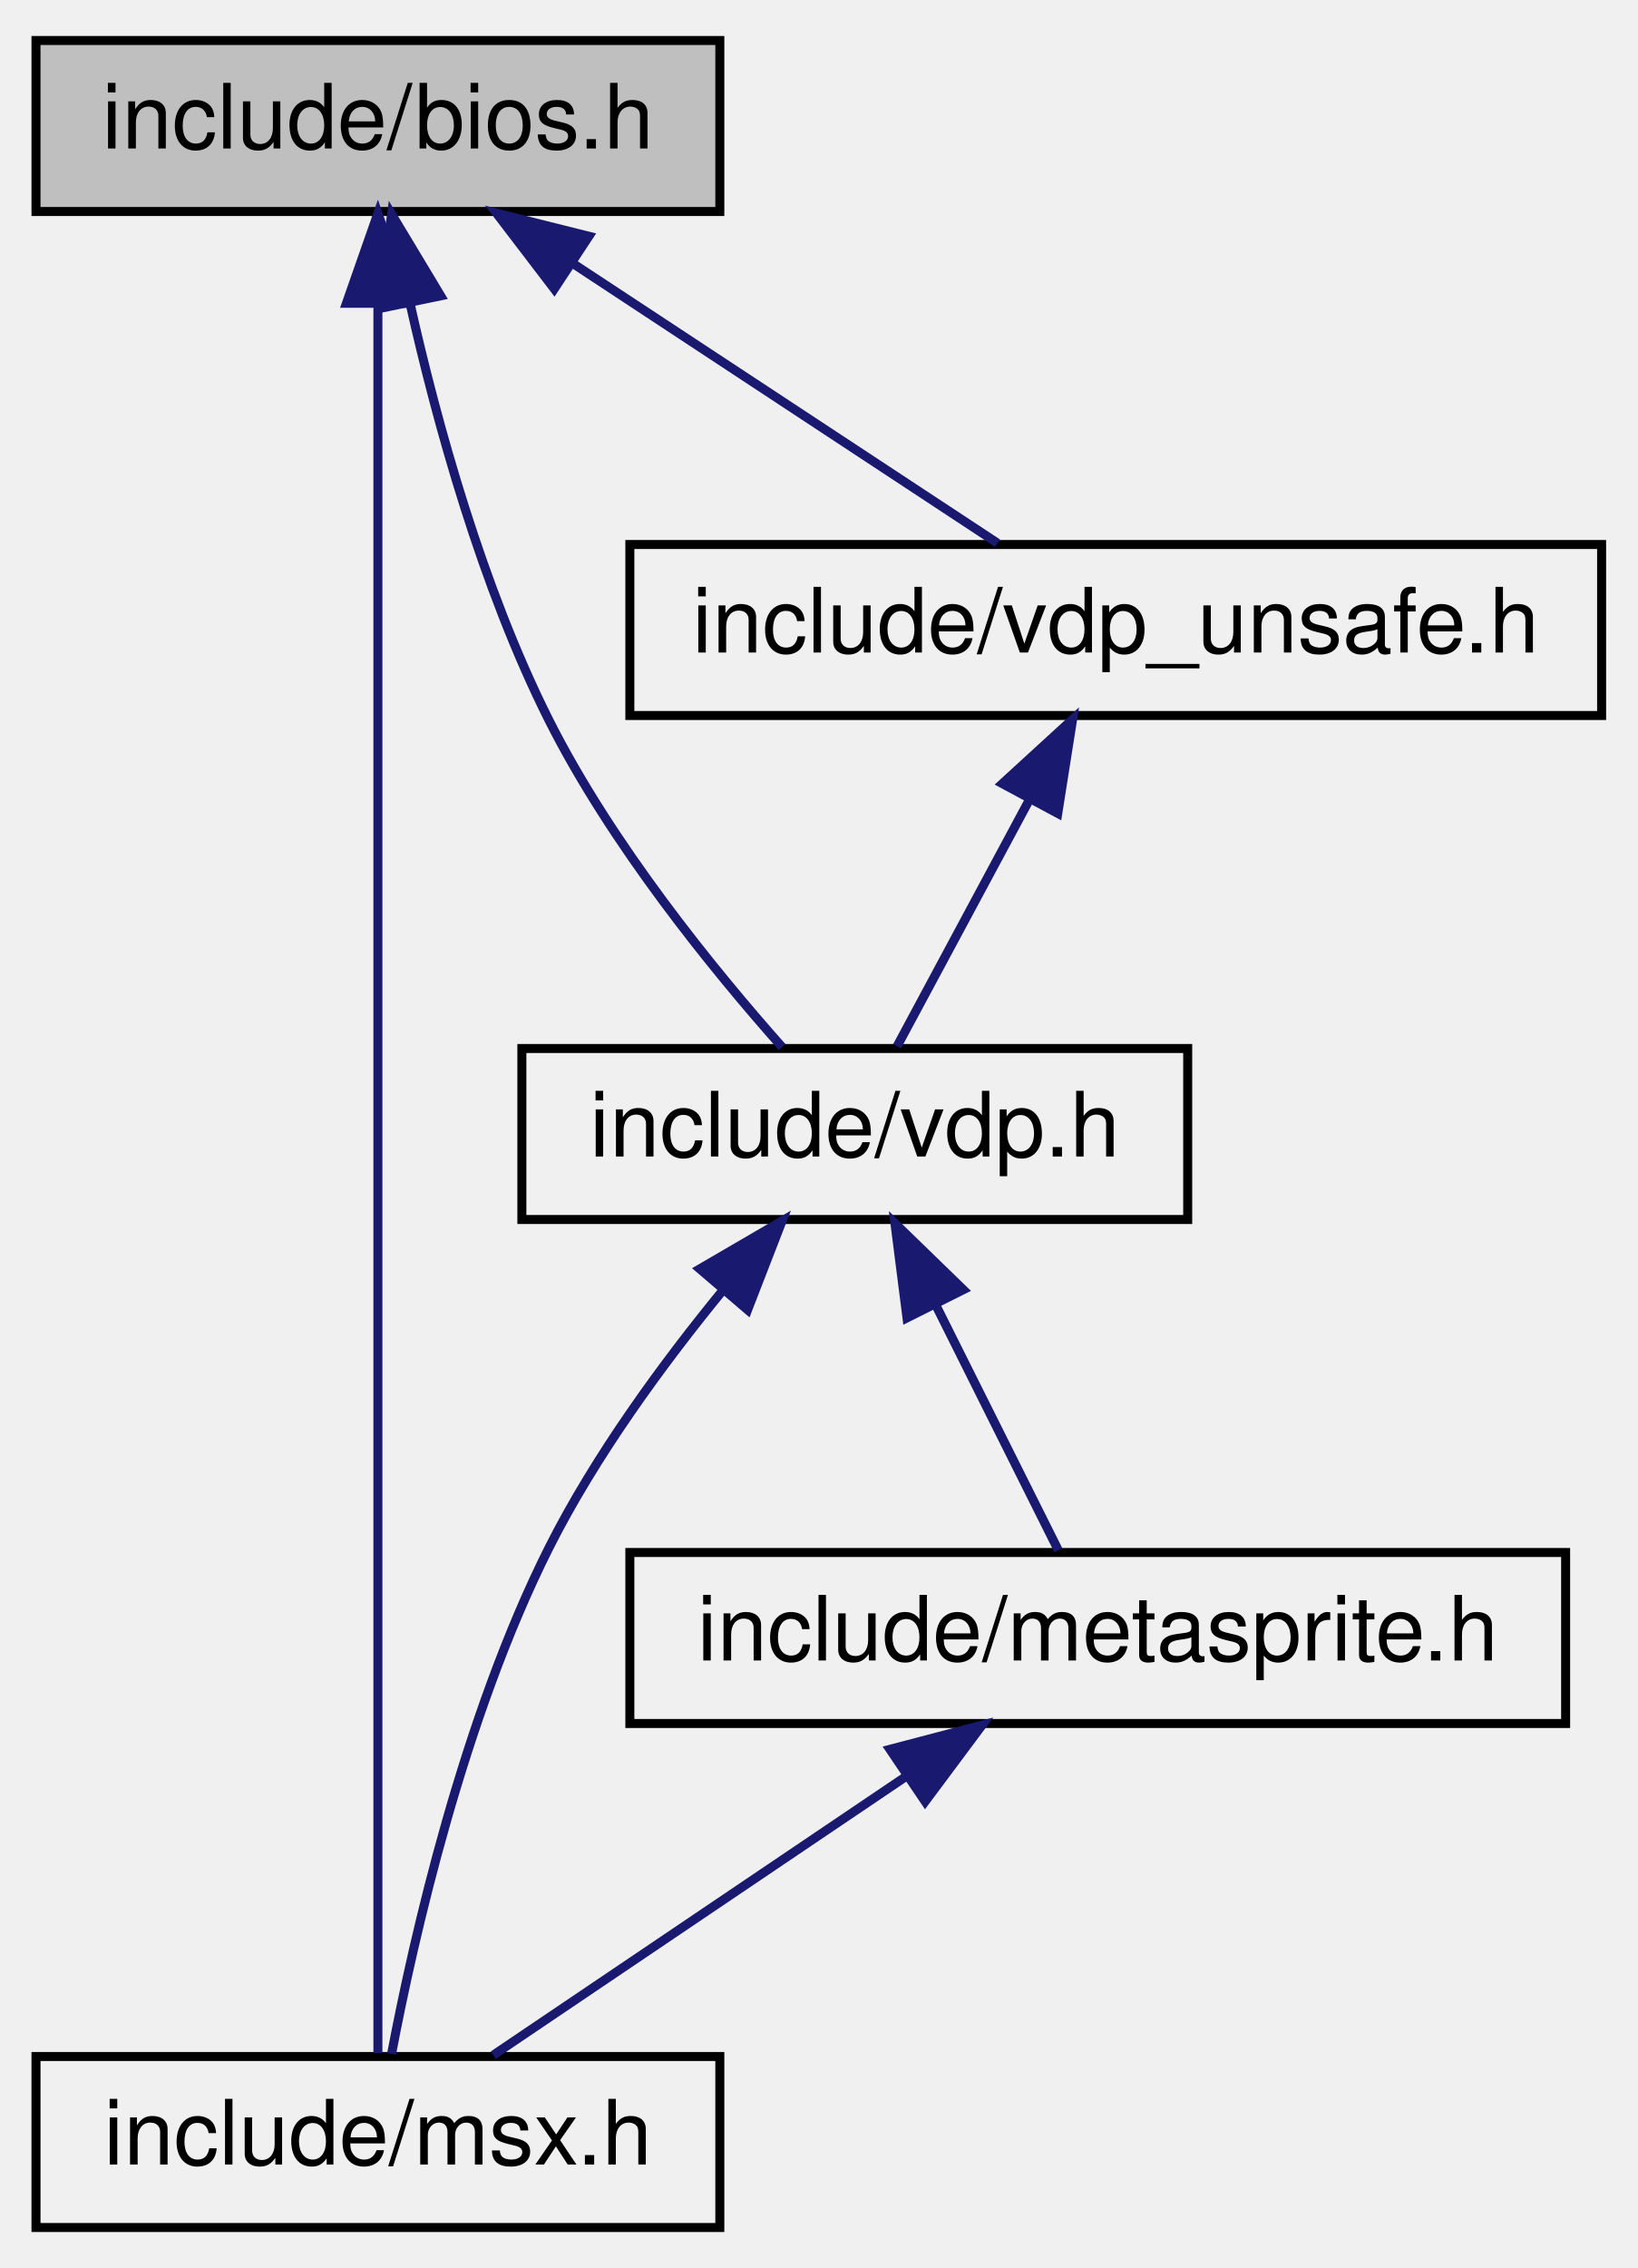
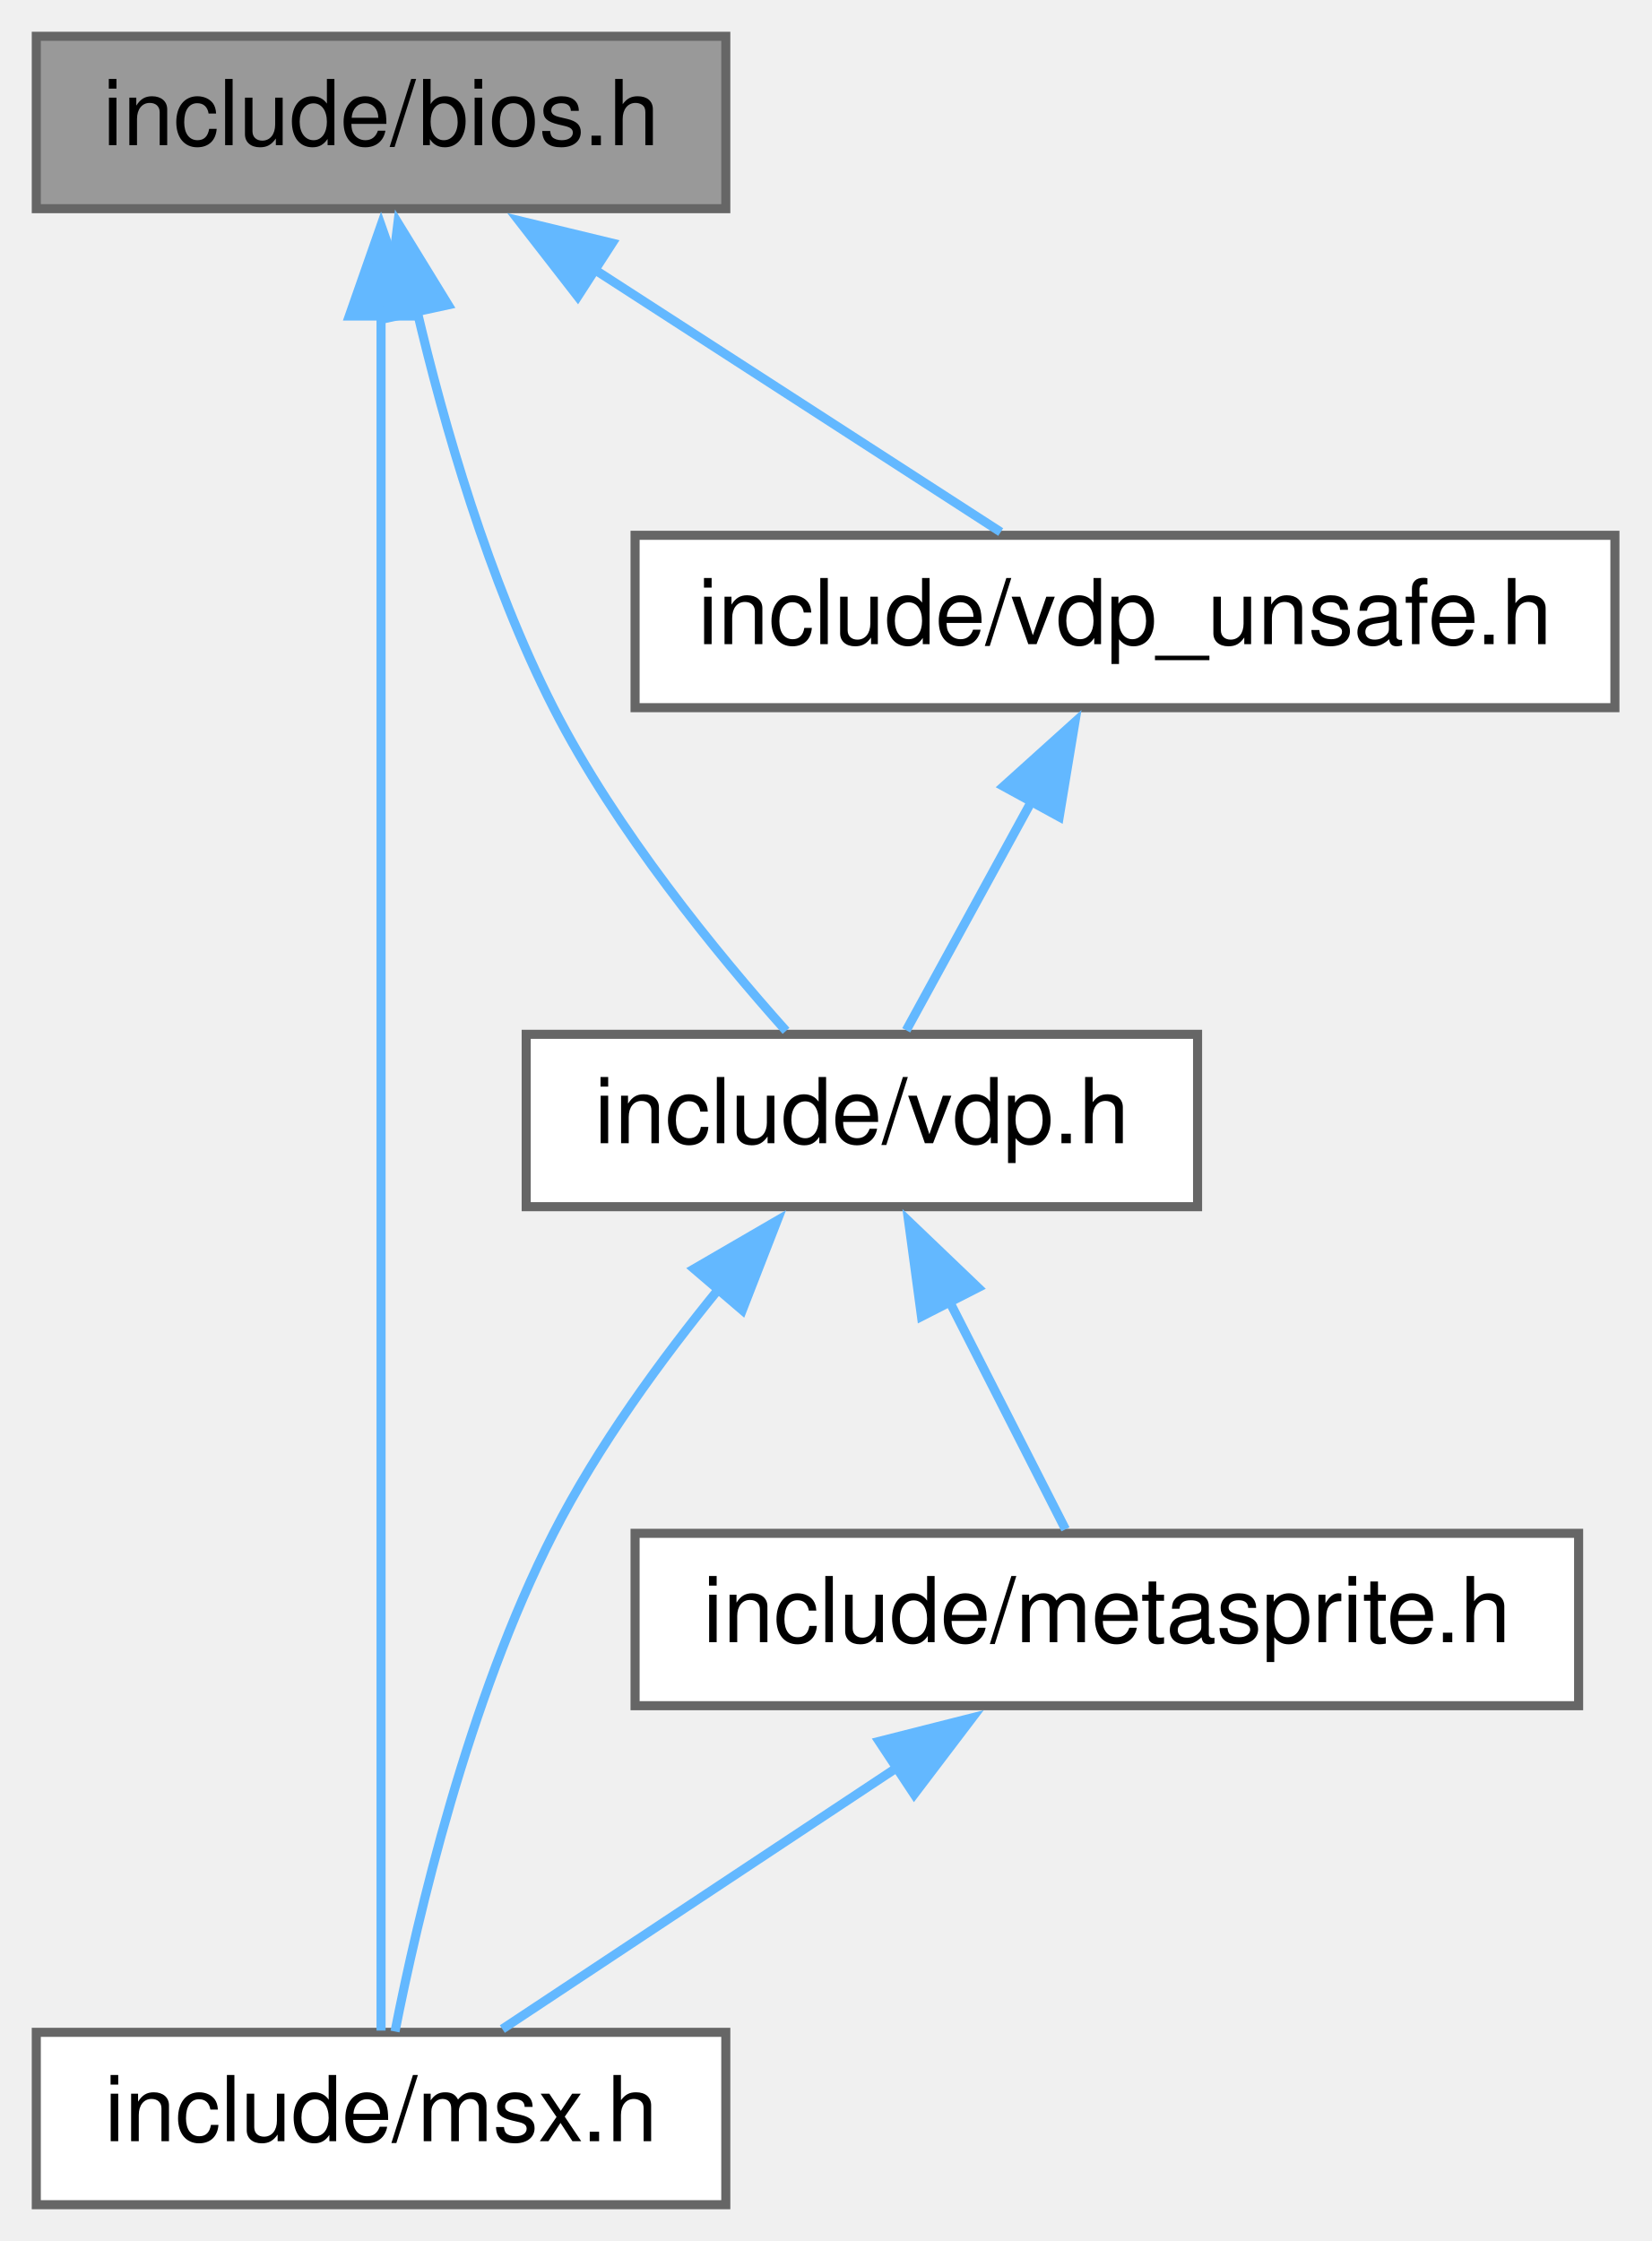
- <svg xmlns="http://www.w3.org/2000/svg" xmlns:xlink="http://www.w3.org/1999/xlink" width="182pt" height="252pt" viewBox="0.00 0.00 182.00 252.00">
-   <g id="graph0" class="graph" transform="scale(1 1) rotate(0) translate(4 248)">
+ <svg xmlns="http://www.w3.org/2000/svg" xmlns:xlink="http://www.w3.org/1999/xlink" width="182pt" height="247pt" viewBox="0.00 0.00 182.00 247.00">
+   <g id="graph0" class="graph" transform="scale(1 1) rotate(0) translate(4 243)">
    <g id="node1" class="node">
      <g id="a_node1">
        <a xlink:title="C language I/F for MSX BIOS routines.">
-           <polygon fill="#bfbfbf" stroke="black" points="0,-224.5 0,-243.5 76,-243.5 76,-224.5 0,-224.5" />
-           <text text-anchor="middle" x="38" y="-231.5" font-family="Helvetica,sans-Serif" font-size="10.00">include/bios.h</text>
+           <polygon fill="#999999" stroke="#666666" points="76,-239 0,-239 0,-220 76,-220 76,-239" />
+           <text text-anchor="middle" x="38" y="-227" font-family="Helvetica,sans-Serif" font-size="10.00">include/bios.h</text>
        </a>
      </g>
    </g>
    <g id="node2" class="node">
      <g id="a_node2">
        <a xlink:href="msx_8h.html" target="_top" xlink:title="Using #include &lt;msx.h&gt; includes almost all C header files in libmsx, for ease to use.">
-           <polygon fill="none" stroke="black" points="0,-0.5 0,-19.5 76,-19.5 76,-0.5 0,-0.5" />
-           <text text-anchor="middle" x="38" y="-7.5" font-family="Helvetica,sans-Serif" font-size="10.00">include/msx.h</text>
+           <polygon fill="white" stroke="#666666" points="76,-19 0,-19 0,0 76,0 76,-19" />
+           <text text-anchor="middle" x="38" y="-7" font-family="Helvetica,sans-Serif" font-size="10.00">include/msx.h</text>
        </a>
      </g>
    </g>
    <g id="edge1" class="edge">
-       <path fill="none" stroke="midnightblue" d="M38,-214.3C38,-168.64 38,-52.85 38,-19.88" />
-       <polygon fill="midnightblue" stroke="midnightblue" points="34.5,-214.3 38,-224.3 41.5,-214.3 34.5,-214.3" />
+       <path fill="none" stroke="#63b8ff" d="M38,-208.33C38,-162.31 38,-51.09 38,-19.19" />
+       <polygon fill="#63b8ff" stroke="#63b8ff" points="34.5,-208.17 38,-218.17 41.5,-208.17 34.5,-208.17" />
    </g>
    <g id="node3" class="node">
      <g id="a_node3">
        <a xlink:href="vdp_8h.html" target="_top" xlink:title="Data types and functions for VDP (Video Display Proccessor) access.">
-           <polygon fill="none" stroke="black" points="54,-112.5 54,-131.5 128,-131.5 128,-112.5 54,-112.5" />
-           <text text-anchor="middle" x="91" y="-119.5" font-family="Helvetica,sans-Serif" font-size="10.00">include/vdp.h</text>
+           <polygon fill="white" stroke="#666666" points="128,-129 54,-129 54,-110 128,-110 128,-129" />
+           <text text-anchor="middle" x="91" y="-117" font-family="Helvetica,sans-Serif" font-size="10.00">include/vdp.h</text>
        </a>
      </g>
    </g>
    <g id="edge2" class="edge">
-       <path fill="none" stroke="midnightblue" d="M41.57,-214.29C44.57,-200.93 49.58,-182.77 57,-168 63.95,-154.18 75.27,-140.28 82.92,-131.66" />
-       <polygon fill="midnightblue" stroke="midnightblue" points="38.12,-213.71 39.52,-224.21 44.98,-215.13 38.12,-213.71" />
+       <path fill="none" stroke="#63b8ff" d="M41.9,-209.03C44.94,-196.09 49.87,-178.98 57,-165 63.89,-151.49 75.01,-137.92 82.64,-129.38" />
+       <polygon fill="#63b8ff" stroke="#63b8ff" points="38.56,-207.92 39.86,-218.43 45.4,-209.4 38.56,-207.92" />
    </g>
    <g id="node5" class="node">
      <g id="a_node5">
        <a xlink:href="vdp__unsafe_8h.html" target="_top" xlink:title="Unsafe primitive functions for VDP (Video Display Proccessor) access.">
-           <polygon fill="none" stroke="black" points="66,-168.5 66,-187.5 174,-187.5 174,-168.5 66,-168.5" />
-           <text text-anchor="middle" x="120" y="-175.5" font-family="Helvetica,sans-Serif" font-size="10.00">include/vdp_unsafe.h</text>
+           <polygon fill="white" stroke="#666666" points="174,-184 66,-184 66,-165 174,-165 174,-184" />
+           <text text-anchor="middle" x="120" y="-172" font-family="Helvetica,sans-Serif" font-size="10.00">include/vdp_unsafe.h</text>
        </a>
      </g>
    </g>
    <g id="edge6" class="edge">
-       <path fill="none" stroke="midnightblue" d="M59.83,-218.62C74.81,-208.76 94.2,-195.99 106.86,-187.65" />
-       <polygon fill="midnightblue" stroke="midnightblue" points="57.6,-215.9 51.17,-224.32 61.45,-221.75 57.6,-215.9" />
+       <path fill="none" stroke="#63b8ff" d="M61.27,-213.46C75.81,-204.06 94.04,-192.28 106.3,-184.36" />
+       <polygon fill="#63b8ff" stroke="#63b8ff" points="59.68,-210.32 53.18,-218.69 63.48,-216.2 59.68,-210.32" />
    </g>
    <g id="edge5" class="edge">
-       <path fill="none" stroke="midnightblue" d="M76.41,-104.72C69.72,-96.56 62.16,-86.26 57,-76 47.5,-57.09 41.96,-32.64 39.52,-19.79" />
-       <polygon fill="midnightblue" stroke="midnightblue" points="73.77,-107.01 82.92,-112.34 79.09,-102.46 73.77,-107.01" />
+       <path fill="none" stroke="#63b8ff" d="M75.34,-101.08C68.93,-93.24 61.9,-83.61 57,-74 47.59,-55.55 42.02,-31.65 39.54,-19.09" />
+       <polygon fill="#63b8ff" stroke="#63b8ff" points="72.5,-103.15 81.66,-108.47 77.82,-98.6 72.5,-103.15" />
    </g>
    <g id="node4" class="node">
      <g id="a_node4">
        <a xlink:href="metasprite_8h.html" target="_top" xlink:title="Meta-sprite ; an aggregate of sprites.">
-           <polygon fill="none" stroke="black" points="66,-56.5 66,-75.5 170,-75.5 170,-56.5 66,-56.5" />
-           <text text-anchor="middle" x="118" y="-63.5" font-family="Helvetica,sans-Serif" font-size="10.00">include/metasprite.h</text>
+           <polygon fill="white" stroke="#666666" points="170,-74 66,-74 66,-55 170,-55 170,-74" />
+           <text text-anchor="middle" x="118" y="-62" font-family="Helvetica,sans-Serif" font-size="10.00">include/metasprite.h</text>
        </a>
      </g>
    </g>
    <g id="edge3" class="edge">
-       <path fill="none" stroke="midnightblue" d="M100.01,-102.98C104.59,-93.82 109.95,-83.09 113.62,-75.75" />
-       <polygon fill="midnightblue" stroke="midnightblue" points="96.8,-101.57 95.46,-112.08 103.06,-104.7 96.8,-101.57" />
+       <path fill="none" stroke="#63b8ff" d="M100.68,-99.5C105.03,-90.96 109.96,-81.28 113.44,-74.44" />
+       <polygon fill="#63b8ff" stroke="#63b8ff" points="97.57,-97.9 96.15,-108.4 103.8,-101.08 97.57,-97.9" />
    </g>
    <g id="edge4" class="edge">
-       <path fill="none" stroke="midnightblue" d="M96.7,-50.62C82.08,-40.76 63.17,-27.99 50.82,-19.65" />
-       <polygon fill="midnightblue" stroke="midnightblue" points="94.9,-53.63 105.15,-56.32 98.82,-47.83 94.9,-53.63" />
+       <path fill="none" stroke="#63b8ff" d="M94.89,-48.19C80.77,-38.84 63.22,-27.21 51.37,-19.36" />
+       <polygon fill="#63b8ff" stroke="#63b8ff" points="92.9,-51.07 103.17,-53.67 96.76,-45.23 92.9,-51.07" />
    </g>
    <g id="edge7" class="edge">
-       <path fill="none" stroke="midnightblue" d="M110.32,-158.98C105.4,-149.82 99.64,-139.09 95.7,-131.75" />
-       <polygon fill="midnightblue" stroke="midnightblue" points="107.4,-160.93 115.21,-168.08 113.56,-157.62 107.4,-160.93" />
+       <path fill="none" stroke="#63b8ff" d="M109.76,-154.79C105.05,-146.18 99.68,-136.36 95.89,-129.44" />
+       <polygon fill="#63b8ff" stroke="#63b8ff" points="106.61,-156.33 114.48,-163.42 112.75,-152.97 106.61,-156.33" />
    </g>
  </g>
</svg>
